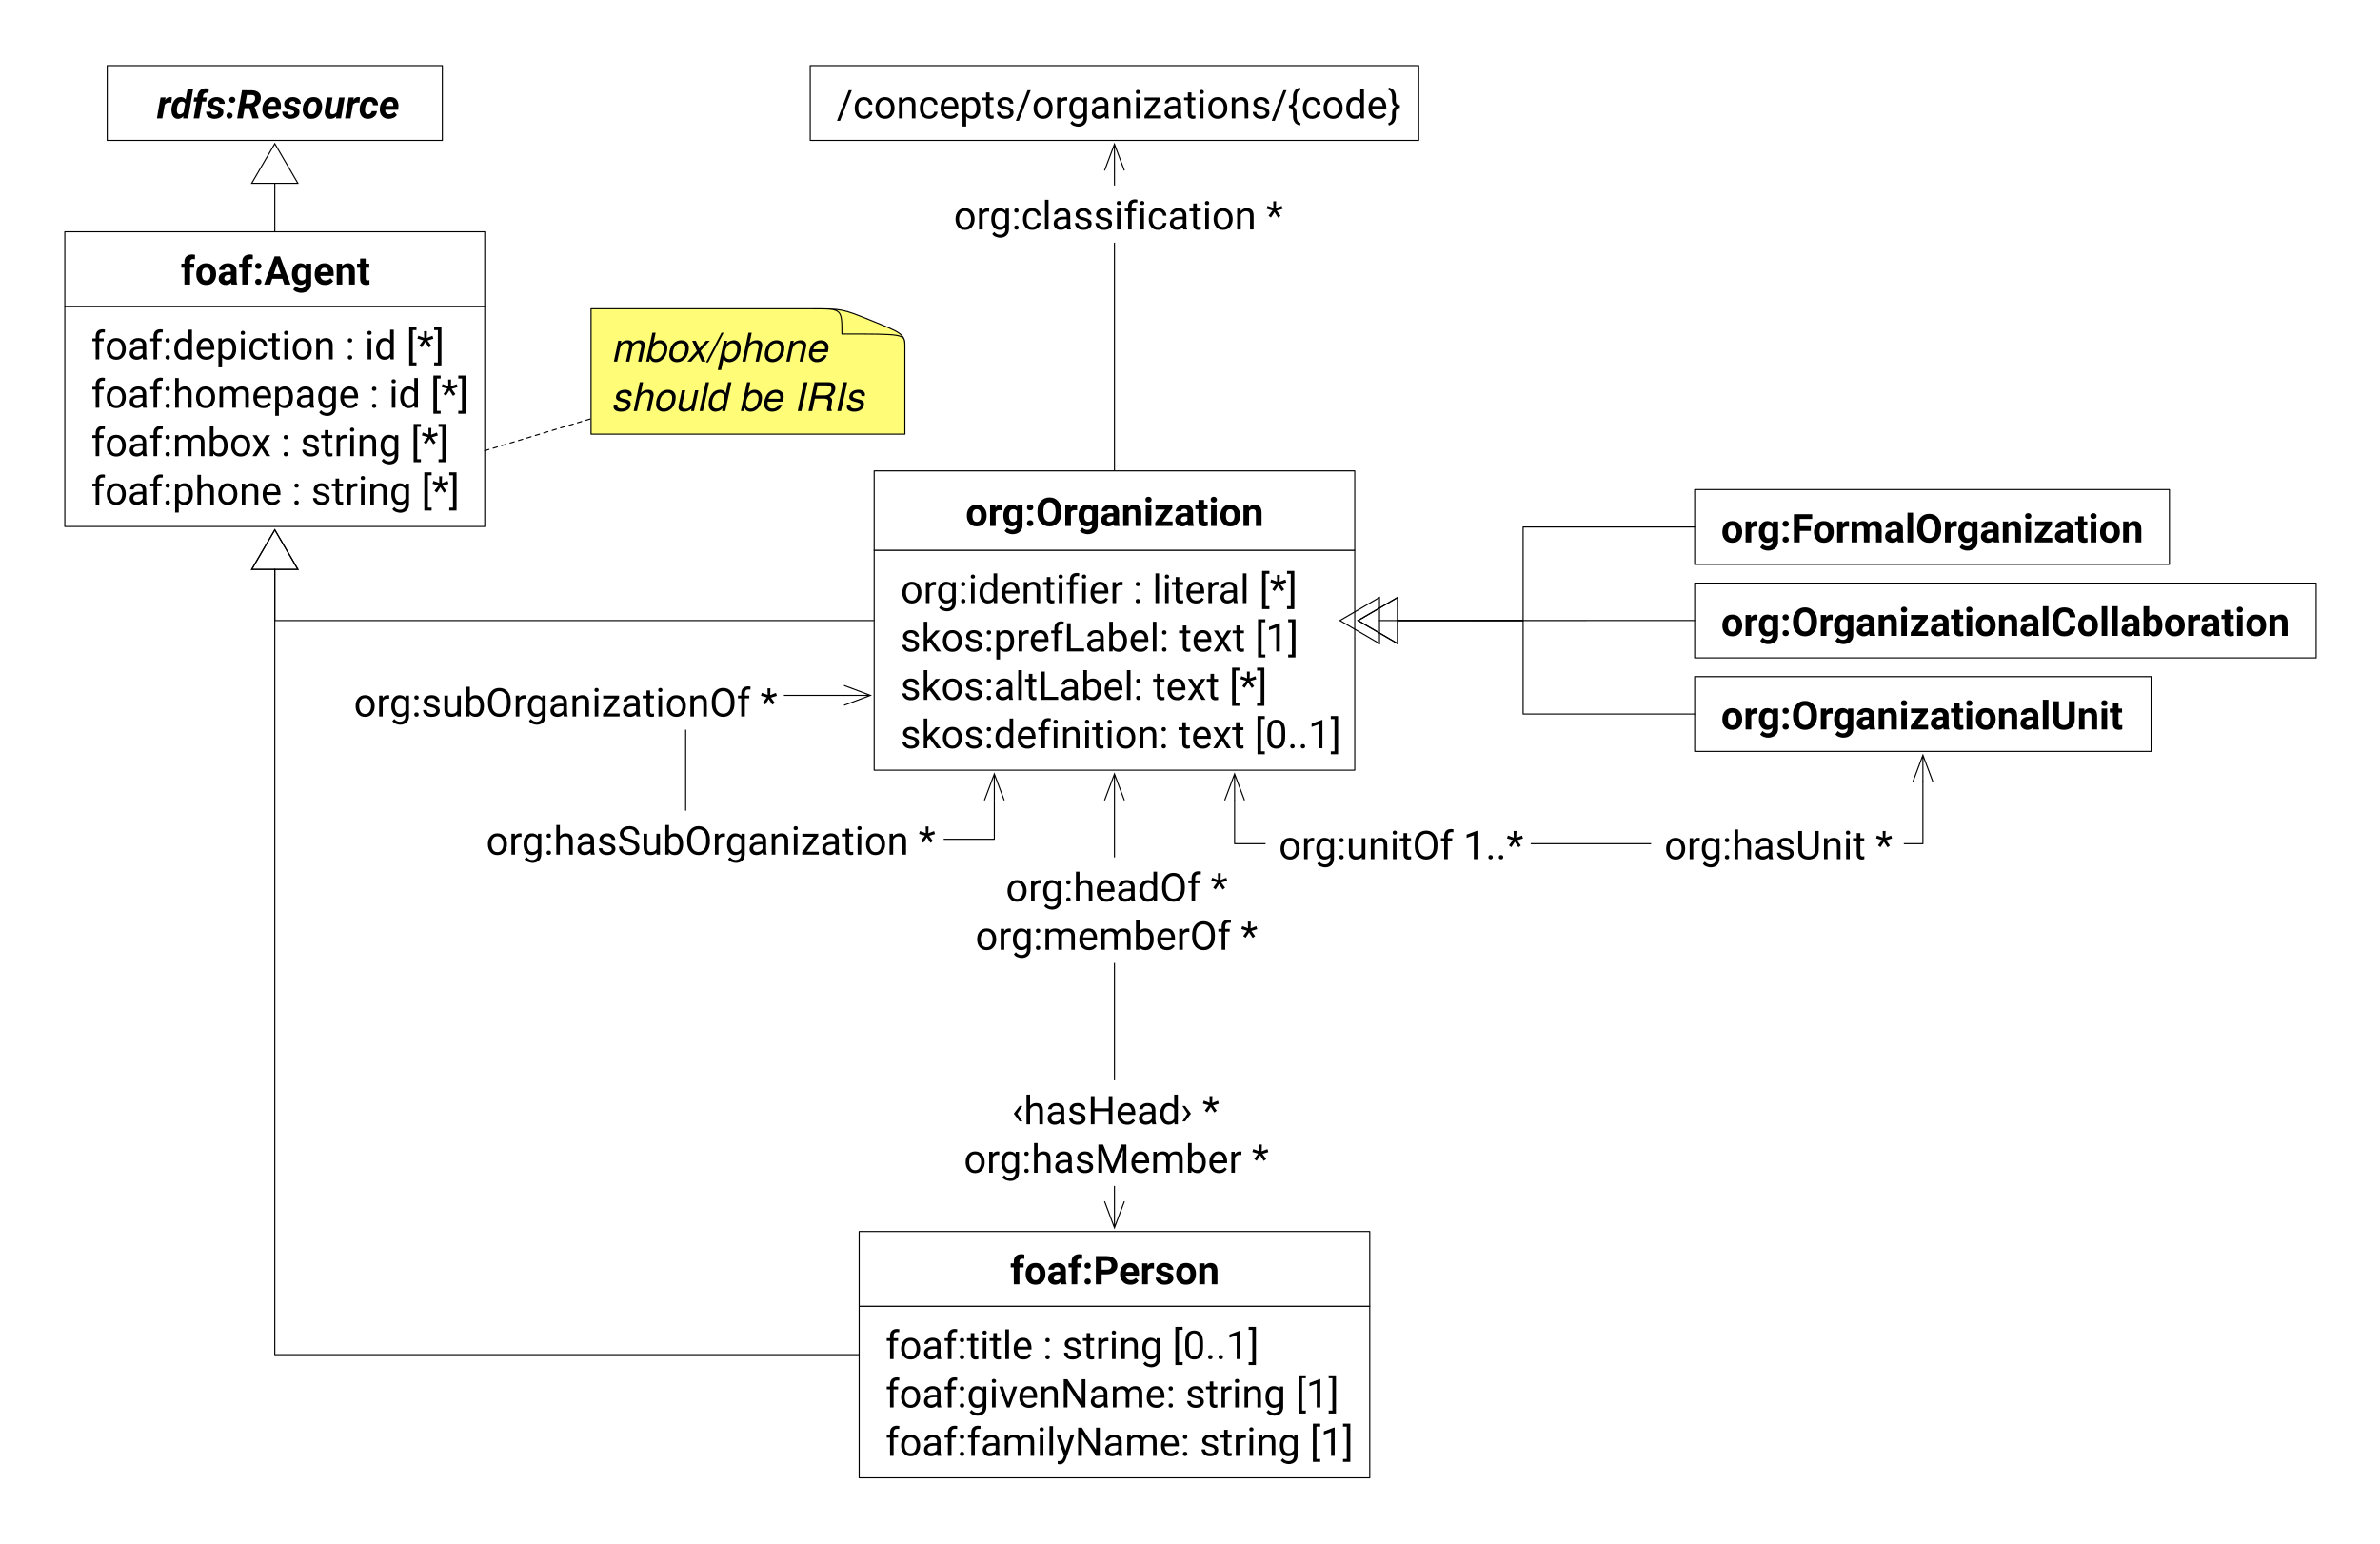
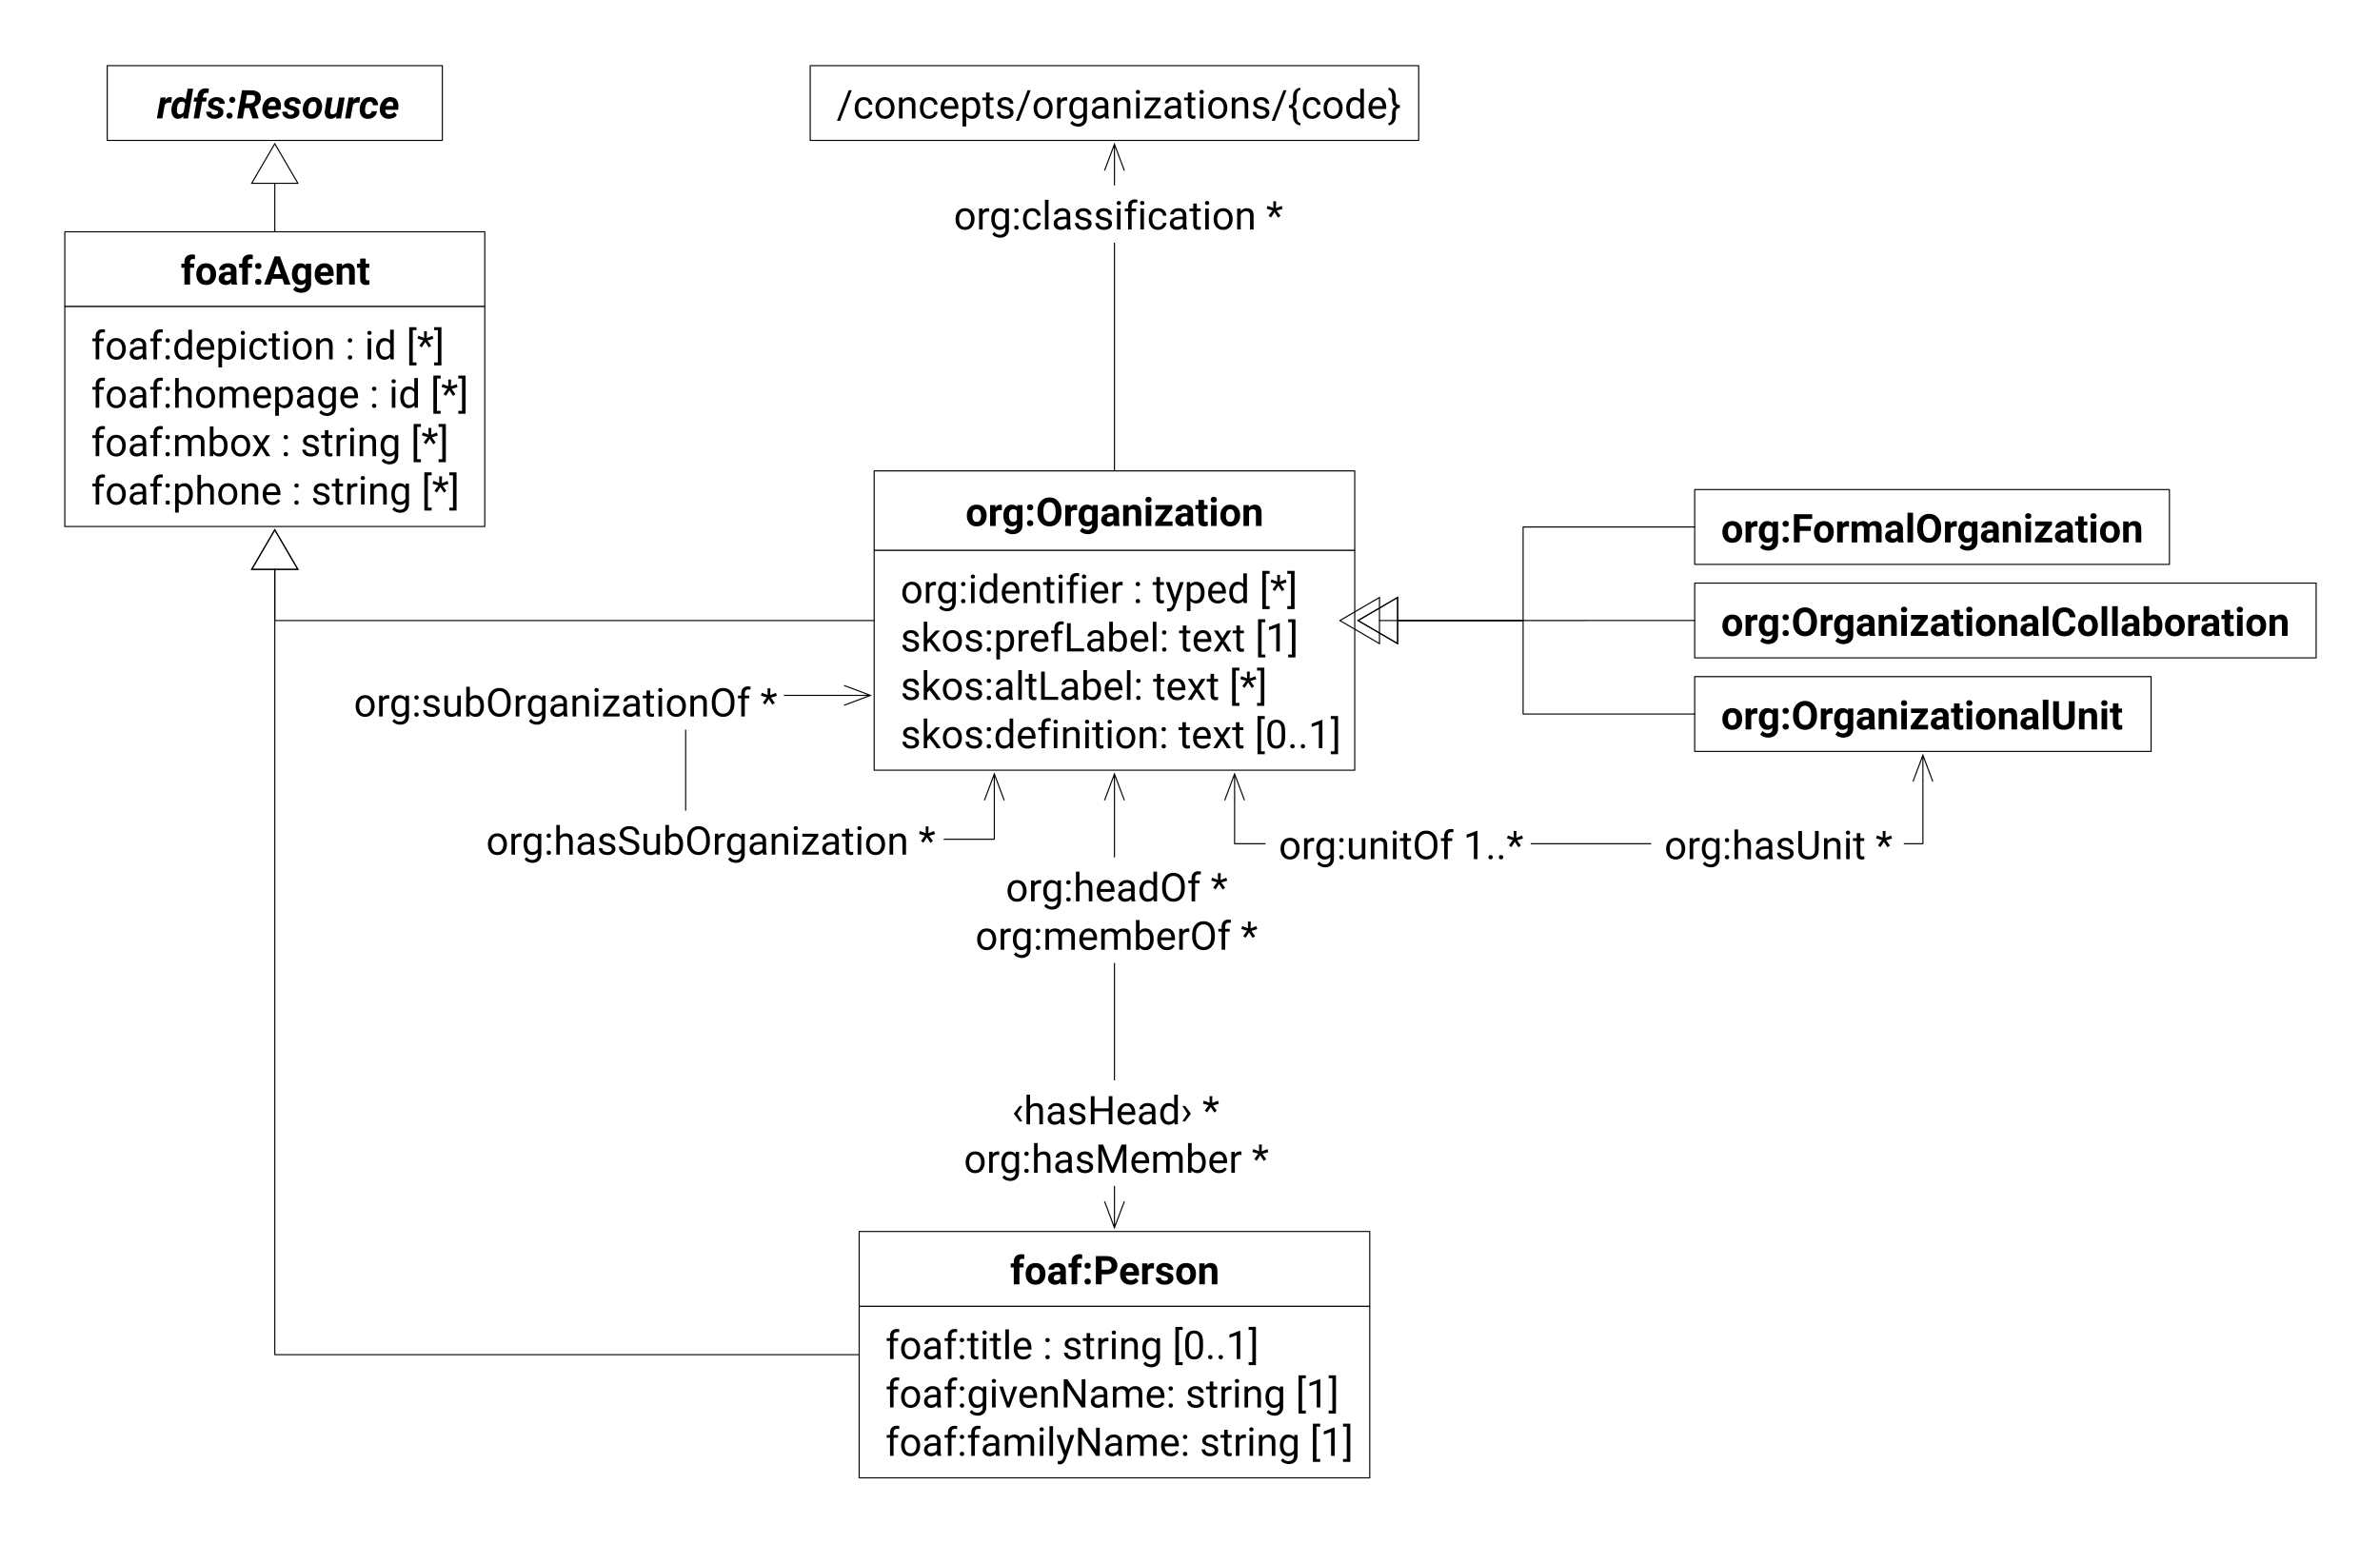
<svg xmlns="http://www.w3.org/2000/svg" xmlns:xlink="http://www.w3.org/1999/xlink" version="1.1" viewBox="1171 -5 541 351" width="541" height="351">
  <defs>
    <marker orient="auto" overflow="visible" markerUnits="strokeWidth" id="StickArrow_Marker" stroke-linejoin="miter" stroke-miterlimit="10" viewBox="-1 -10 26 20" markerWidth="26" markerHeight="20" color="black">
      <g>
        <path d="M 24 0 L 0 0 M 0 -9 L 24 0 L 0 9" fill="none" stroke="currentColor" stroke-width="1" />
      </g>
    </marker>
    <marker orient="auto" overflow="visible" markerUnits="strokeWidth" id="StickArrow_Marker_2" stroke-linejoin="miter" stroke-miterlimit="10" viewBox="-25 -10 26 20" markerWidth="26" markerHeight="20" color="black">
      <g>
        <path d="M -24 0 L 0 0 M 0 9 L -24 0 L 0 -9" fill="none" stroke="currentColor" stroke-width="1" />
      </g>
    </marker>
    <marker orient="auto" overflow="visible" markerUnits="strokeWidth" id="UMLInheritance_Marker" stroke-linejoin="miter" stroke-miterlimit="10" viewBox="-1 -22 38 44" markerWidth="38" markerHeight="44" color="black">
      <g>
        <path d="M 36 0 L 0 -21 L 0 21 Z" fill="none" stroke="currentColor" stroke-width="1" />
      </g>
    </marker>
  </defs>
  <g id="agents" stroke="none" stroke-opacity="1" stroke-dasharray="none" fill="none" fill-opacity="1">
    <rect fill="white" x="1171" y="-5" width="541" height="351" />
    <g id="agents_Layer_1">
      <g id="Group_67">
        <g id="Graphic_68">
          <a xlink:href="https://www.w3.org/TR/vocab-org/#class-organizationalunit">
            <rect x="1556.22" y="148.819" width="103.749" height="17" fill="white" />
            <rect x="1556.22" y="148.819" width="103.749" height="17" stroke="black" stroke-linecap="round" stroke-linejoin="round" stroke-width=".25" />
            <text transform="translate(1562.22 151.8189)" fill="black">
              <tspan font-family="Roboto" font-weight="bold" font-size="9" fill="black" x="0" y="9">
                                org:OrganizationalUnit
                            </tspan>
            </text>
          </a>
        </g>
      </g>
      <g id="Group_61">
        <g id="Graphic_62">
          <a xlink:href="https://www.w3.org/TR/vocab-org/#class-formalorganization">
            <rect x="1556.22" y="106.299" width="107.915" height="17" fill="white" />
            <rect x="1556.22" y="106.299" width="107.915" height="17" stroke="black" stroke-linecap="round" stroke-linejoin="round" stroke-width=".25" />
            <text transform="translate(1562.22 109.2992)" fill="black">
              <tspan font-family="Roboto" font-weight="bold" font-size="9" fill="black" x="0" y="9">
                                org:FormalOrganization
                            </tspan>
            </text>
          </a>
        </g>
      </g>
      <g id="Line_60">
        <path d="M 1608.095 172.669 L 1608.095 186.805 L 1451.638 186.805 L 1451.638 176.941" marker-end="url(#StickArrow_Marker)" marker-start="url(#StickArrow_Marker_2)" stroke="black" stroke-linecap="round" stroke-linejoin="round" stroke-width=".25" />
      </g>
      <g id="Graphic_59">
        <rect x="1458.678" y="180.305" width="60.268" height="13" fill="white" />
        <text transform="translate(1461.678 181.3047)" fill="black">
          <tspan font-family="Roboto" font-size="9" fill="black" x="0" y="9">org:unitOf 1..*</tspan>
        </text>
      </g>
      <g id="Graphic_58">
        <rect x="1546.328" y="180.305" width="57.429" height="13" fill="white" />
        <text transform="translate(1549.328 181.3047)" fill="black">
          <tspan font-family="Roboto" font-size="9" fill="black" x="0" y="9">org:hasUnit *</tspan>
        </text>
      </g>
      <g id="Group_55">
        <g id="Graphic_57">
          <rect x="1366.297" y="291.961" width="116.062" height="39" fill="white" />
          <rect x="1366.297" y="291.961" width="116.062" height="39" stroke="black" stroke-linecap="round" stroke-linejoin="round" stroke-width=".25" />
          <text transform="translate(1372.297 294.9606)" fill="black">
            <tspan font-family="Roboto" font-size="9" fill="black" x="0" y="9">foaf:title : string [0..1]
                        </tspan>
            <tspan font-family="Roboto" font-size="9" fill="black" x="0" y="20">foaf:givenName: string [1]
                        </tspan>
            <tspan font-family="Roboto" font-size="9" fill="black" x="0" y="31">foaf:familyName: string
                            [1]
                        </tspan>
          </text>
        </g>
        <g id="Graphic_56">
          <a xlink:href="http://xmlns.com/foaf/spec/#term_Person">
            <rect x="1366.297" y="274.961" width="116.062" height="17" fill="white" />
            <rect x="1366.297" y="274.961" width="116.062" height="17" stroke="black" stroke-linecap="round" stroke-linejoin="round" stroke-width=".25" />
            <text transform="translate(1400.62 277.9606)" fill="black">
              <tspan font-family="Roboto" font-weight="bold" font-size="9" fill="black" x="0" y="9">
                                foaf:Person
                            </tspan>
            </text>
          </a>
        </g>
      </g>
      <g id="Line_53">
        <line x1="1424.328" y1="102.047" x2="1424.328" y2="33.771" marker-end="url(#StickArrow_Marker)" stroke="black" stroke-linecap="round" stroke-linejoin="round" stroke-width=".25" />
      </g>
      <g id="Graphic_52">
        <rect x="1384.799" y="37.168" width="79.059" height="13" fill="white" />
        <text transform="translate(1387.799 38.16802)" fill="black">
          <tspan font-family="Roboto" font-size="9" fill="black" x="0" y="9">org:classification *</tspan>
        </text>
      </g>
      <g id="Group_49">
        <g id="Graphic_51">
          <a xlink:href="http://xmlns.com/foaf/0.1/#term_Agent">
            <rect x="1185.732" y="47.693" width="95.461" height="17" fill="white" />
            <rect x="1185.732" y="47.693" width="95.461" height="17" stroke="black" stroke-linecap="round" stroke-linejoin="round" stroke-width=".25" />
            <text transform="translate(1212.097 50.69291)" fill="black">
              <tspan font-family="Roboto" font-weight="bold" font-size="9" fill="black" x="0" y="9">
                                foaf:Agent
                            </tspan>
            </text>
          </a>
        </g>
        <g id="Graphic_50">
          <rect x="1185.732" y="64.693" width="95.461" height="50" fill="white" />
          <rect x="1185.732" y="64.693" width="95.461" height="50" stroke="black" stroke-linecap="round" stroke-linejoin="round" stroke-width=".25" />
          <text transform="translate(1191.732 67.69291)" fill="black">
            <tspan font-family="Roboto" font-size="9" fill="black" x="0" y="9">foaf:depiction : id [*]
                        </tspan>
            <tspan font-family="Roboto" font-size="9" fill="black" x="0" y="20">foaf:homepage : id [*]
                        </tspan>
            <tspan font-family="Roboto" font-size="9" fill="black" x="0" y="31">foaf:mbox : string [*]
                        </tspan>
            <tspan font-family="Roboto" font-size="9" fill="black" x="0" y="42">foaf:phone : string [*]
                        </tspan>
          </text>
        </g>
      </g>
      <g id="Line_48">
        <path d="M 1369.709 136.069 L 1233.463 136.069 L 1233.463 124.443" marker-end="url(#UMLInheritance_Marker)" stroke="black" stroke-linecap="round" stroke-linejoin="round" stroke-width=".25" />
      </g>
      <g id="Group_45">
        <g id="Graphic_47">
          <rect x="1369.709" y="120.091" width="109.238" height="50" fill="white" />
          <rect x="1369.709" y="120.091" width="109.238" height="50" stroke="black" stroke-linecap="round" stroke-linejoin="round" stroke-width=".25" />
          <text transform="translate(1375.709 123.091)" fill="black">
-             <tspan font-family="Roboto" font-size="9" fill="black" x="0" y="9">org:identifier : literal
-                             [*]
+             <tspan font-family="Roboto" font-size="9" fill="black" x="0" y="9">org:identifier : typed [*]
                        </tspan>
            <tspan font-family="Roboto" font-size="9" fill="black" x="0" y="20">skos:prefLabel: text [1]
                        </tspan>
            <tspan font-family="Roboto" font-size="9" fill="black" x="0" y="31">skos:altLabel: text [*]
                        </tspan>
            <tspan font-family="Roboto" font-size="9" fill="black" x="0" y="42">skos:definition: text
                            [0..1]
                        </tspan>
          </text>
        </g>
        <g id="Graphic_46">
          <a xlink:href="https://www.w3.org/TR/vocab-org/#org:Organization">
            <rect x="1369.709" y="102.047" width="109.238" height="18.044" fill="white" />
            <rect x="1369.709" y="102.047" width="109.238" height="18.044" stroke="black" stroke-linecap="round" stroke-linejoin="round" stroke-width=".25" />
            <text transform="translate(1390.477 105.5691)" fill="black">
              <tspan font-family="Roboto" font-weight="bold" font-size="9" fill="black" x="0" y="9">
                                org:Organization
                            </tspan>
            </text>
          </a>
        </g>
      </g>
      <g id="Line_44">
        <path d="M 1556.22 114.799 L 1517.22 114.799 L 1517.22 136.069 L 1494.697 136.069 L 1484.572 136.069" marker-end="url(#UMLInheritance_Marker)" stroke="black" stroke-linecap="round" stroke-linejoin="round" stroke-width=".25" />
      </g>
      <g id="Line_43">
        <path d="M 1556.22 157.319 L 1517.22 157.319 L 1517.22 136.069 L 1488.697 136.069" marker-end="url(#UMLInheritance_Marker)" stroke="black" stroke-linecap="round" stroke-linejoin="round" stroke-width=".25" />
      </g>
      <g id="Line_42">
        <line x1="1424.328" y1="268.111" x2="1424.328" y2="176.941" marker-end="url(#StickArrow_Marker)" marker-start="url(#StickArrow_Marker_2)" stroke="black" stroke-linecap="round" stroke-linejoin="round" stroke-width=".25" />
      </g>
      <g id="Graphic_41">
        <rect x="1389.714" y="189.904" width="69.229" height="24" fill="white" />
        <text transform="translate(1392.714 190.9035)" fill="black">
          <tspan font-family="Roboto" font-size="9" fill="black" x="6.902" y="9">org:headOf *</tspan>
          <tspan font-family="Roboto" font-size="9" fill="black" x="0" y="20">org:memberOf *</tspan>
        </text>
      </g>
      <g id="Graphic_40">
        <rect x="1387.093" y="240.599" width="74.471" height="24" fill="white" />
        <text transform="translate(1390.093 241.5994)" fill="black">
          <tspan font-family="Roboto" font-size="9" fill="black" x="10.916" y="9">‹hasHead› *</tspan>
          <tspan font-family="Roboto" font-size="9" fill="black" x="0" y="20">org:hasMember *</tspan>
        </text>
      </g>
      <g id="Line_39">
        <path d="M 1366.297 302.961 L 1233.463 302.961 L 1233.463 124.443" marker-end="url(#UMLInheritance_Marker)" stroke="black" stroke-linecap="round" stroke-linejoin="round" stroke-width=".25" />
      </g>
      <g id="Group_71">
        <g id="Graphic_72">
          <a xlink:href="resources.svg">
            <rect x="1195.373" y="9.921" width="76.179" height="17" fill="white" />
            <rect x="1195.373" y="9.921" width="76.179" height="17" stroke="black" stroke-linecap="round" stroke-linejoin="round" stroke-width=".25" />
            <text transform="translate(1201.373 12.92126)" fill="black">
              <tspan font-family="Roboto" font-style="italic" font-weight="bold" font-size="9" fill="black" x="5.276" y="9">rdfs:Resource
                            </tspan>
            </text>
          </a>
        </g>
      </g>
      <g id="Line_69">
        <path d="M 1233.463 47.693 L 1233.463 37.307 L 1233.463 36.671" marker-end="url(#UMLInheritance_Marker)" stroke="black" stroke-linecap="round" stroke-linejoin="round" stroke-width=".25" />
      </g>
      <g id="Group_79">
        <g id="Graphic_80">
          <a xlink:href="https://www.w3.org/TR/vocab-org/#org:OrganizationalCollaboration">
            <rect x="1556.22" y="127.559" width="141.265" height="17" fill="white" />
            <rect x="1556.22" y="127.559" width="141.265" height="17" stroke="black" stroke-linecap="round" stroke-linejoin="round" stroke-width=".25" />
            <text transform="translate(1562.22 130.5591)" fill="black">
              <tspan font-family="Roboto" font-weight="bold" font-size="9" fill="black" x="0" y="9">
                                org:OrganizationalCollaboration
                            </tspan>
            </text>
          </a>
        </g>
      </g>
      <g id="Line_81">
        <path d="M 1397.019 176.941 L 1397.019 185.79 L 1326.857 185.79 L 1326.857 153.08 L 1362.859 153.08" marker-end="url(#StickArrow_Marker)" marker-start="url(#StickArrow_Marker_2)" stroke="black" stroke-linecap="round" stroke-linejoin="round" stroke-width=".25" />
      </g>
      <g id="Graphic_82">
        <rect x="1248.427" y="147.875" width="100.768" height="13" fill="white" />
        <text transform="translate(1251.427 148.8745)" fill="black">
          <tspan font-family="Roboto" font-size="9" fill="black" x="0" y="9">org:subOrganizationOf *</tspan>
        </text>
      </g>
      <g id="Graphic_83">
        <rect x="1278.5" y="179.29" width="107.013" height="13" fill="white" />
        <text transform="translate(1281.5 180.2901)" fill="black">
          <tspan font-family="Roboto" font-size="9" fill="black" x="0" y="9">org:hasSubOrganization *</tspan>
        </text>
      </g>
      <g id="Line_86">
        <path d="M 1556.22 136.059 L 1545.22 136.059 L 1489.947 136.069 L 1488.697 136.069" marker-end="url(#UMLInheritance_Marker)" stroke="black" stroke-linecap="round" stroke-linejoin="round" stroke-width=".25" />
-       </g>
-       <g id="Graphic_87">
-         <path d="M 1376.691 73.631 C 1376.691 70.931 1375.785 70.597 1369.167 67.925 L 1369.098 67.897 C 1362.445 65.197 1362.375 65.197 1355.548 65.197 C 1346.457 65.197 1305.354 65.197 1305.354 65.197 L 1305.354 93.701 L 1376.691 93.701 L 1376.691 73.631 Z" fill="#fffd78" />
-         <path d="M 1376.691 73.631 C 1376.691 70.931 1375.785 70.597 1369.167 67.925 L 1369.098 67.897 C 1362.445 65.197 1362.375 65.197 1355.548 65.197 C 1346.457 65.197 1305.354 65.197 1305.354 65.197 L 1305.354 93.701 L 1376.691 93.701 L 1376.691 73.631 Z M 1376.691 73.492 C 1376.691 70.931 1376.621 70.931 1362.375 70.931 L 1362.375 70.931 C 1362.375 65.225 1362.375 65.197 1355.966 65.197" stroke="black" stroke-linecap="round" stroke-linejoin="round" stroke-width=".25" />
-         <text transform="translate(1310.354 68.19685)" fill="black">
-           <tspan font-family="Helvetica Neue" font-style="italic" font-size="9" fill="black" x="0" y="9">
-                         mbox/phone
-                     </tspan>
-           <tspan font-family="Helvetica Neue" font-style="italic" font-size="9" fill="black" x="0" y="20.252">
-                         should be IRIs
-                     </tspan>
-         </text>
-       </g>
-       <g id="Line_88">
-         <line x1="1281.193" y1="97.46" x2="1305.235" y2="90.222" stroke="black" stroke-linecap="round" stroke-linejoin="round" stroke-dasharray="1.0,1.0" stroke-width=".25" />
      </g>
      <g id="Group_89">
        <g id="Graphic_90">
          <a xlink:href="">
            <rect x="1355.172" y="9.921" width="138.312" height="17" fill="white" />
            <rect x="1355.172" y="9.921" width="138.312" height="17" stroke="black" stroke-linecap="round" stroke-linejoin="round" stroke-width=".25" />
            <text transform="translate(1361.172 12.92126)" fill="black">
              <tspan font-family="Roboto" font-size="9" fill="black" x="0" y="9">
                                /concepts/organizations/{code}
                            </tspan>
            </text>
          </a>
        </g>
      </g>
    </g>
  </g>
</svg>
